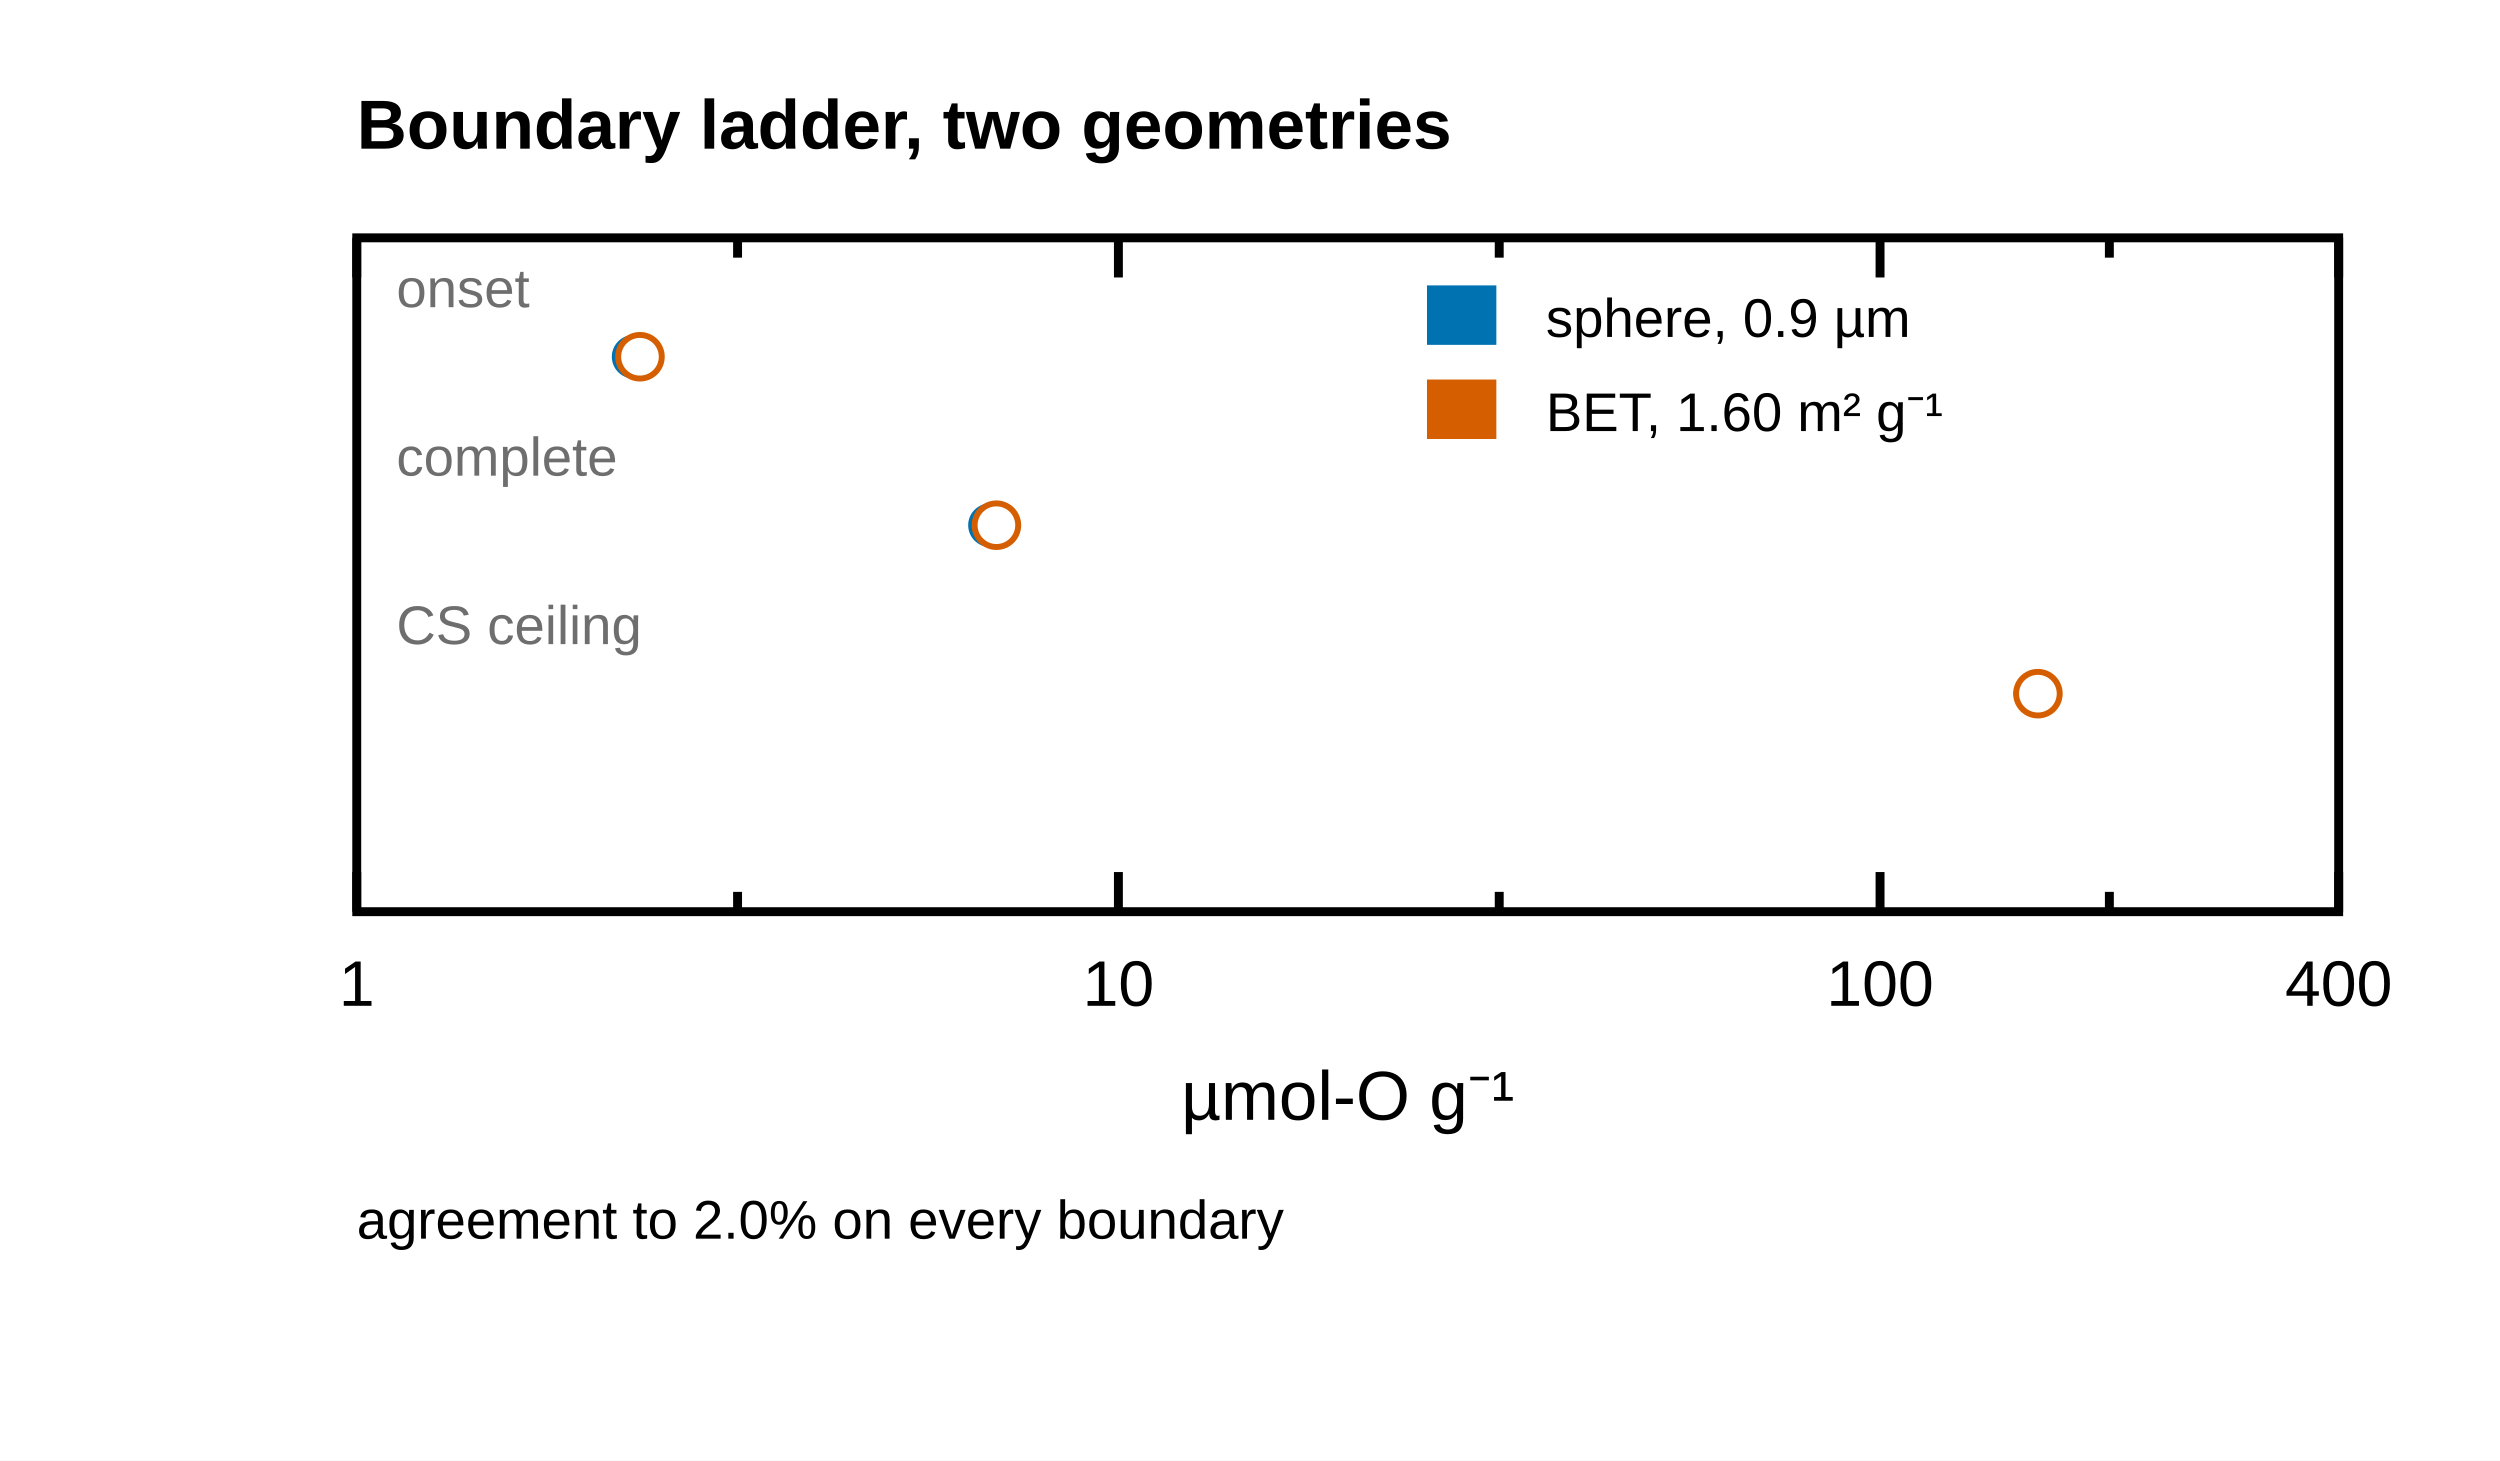
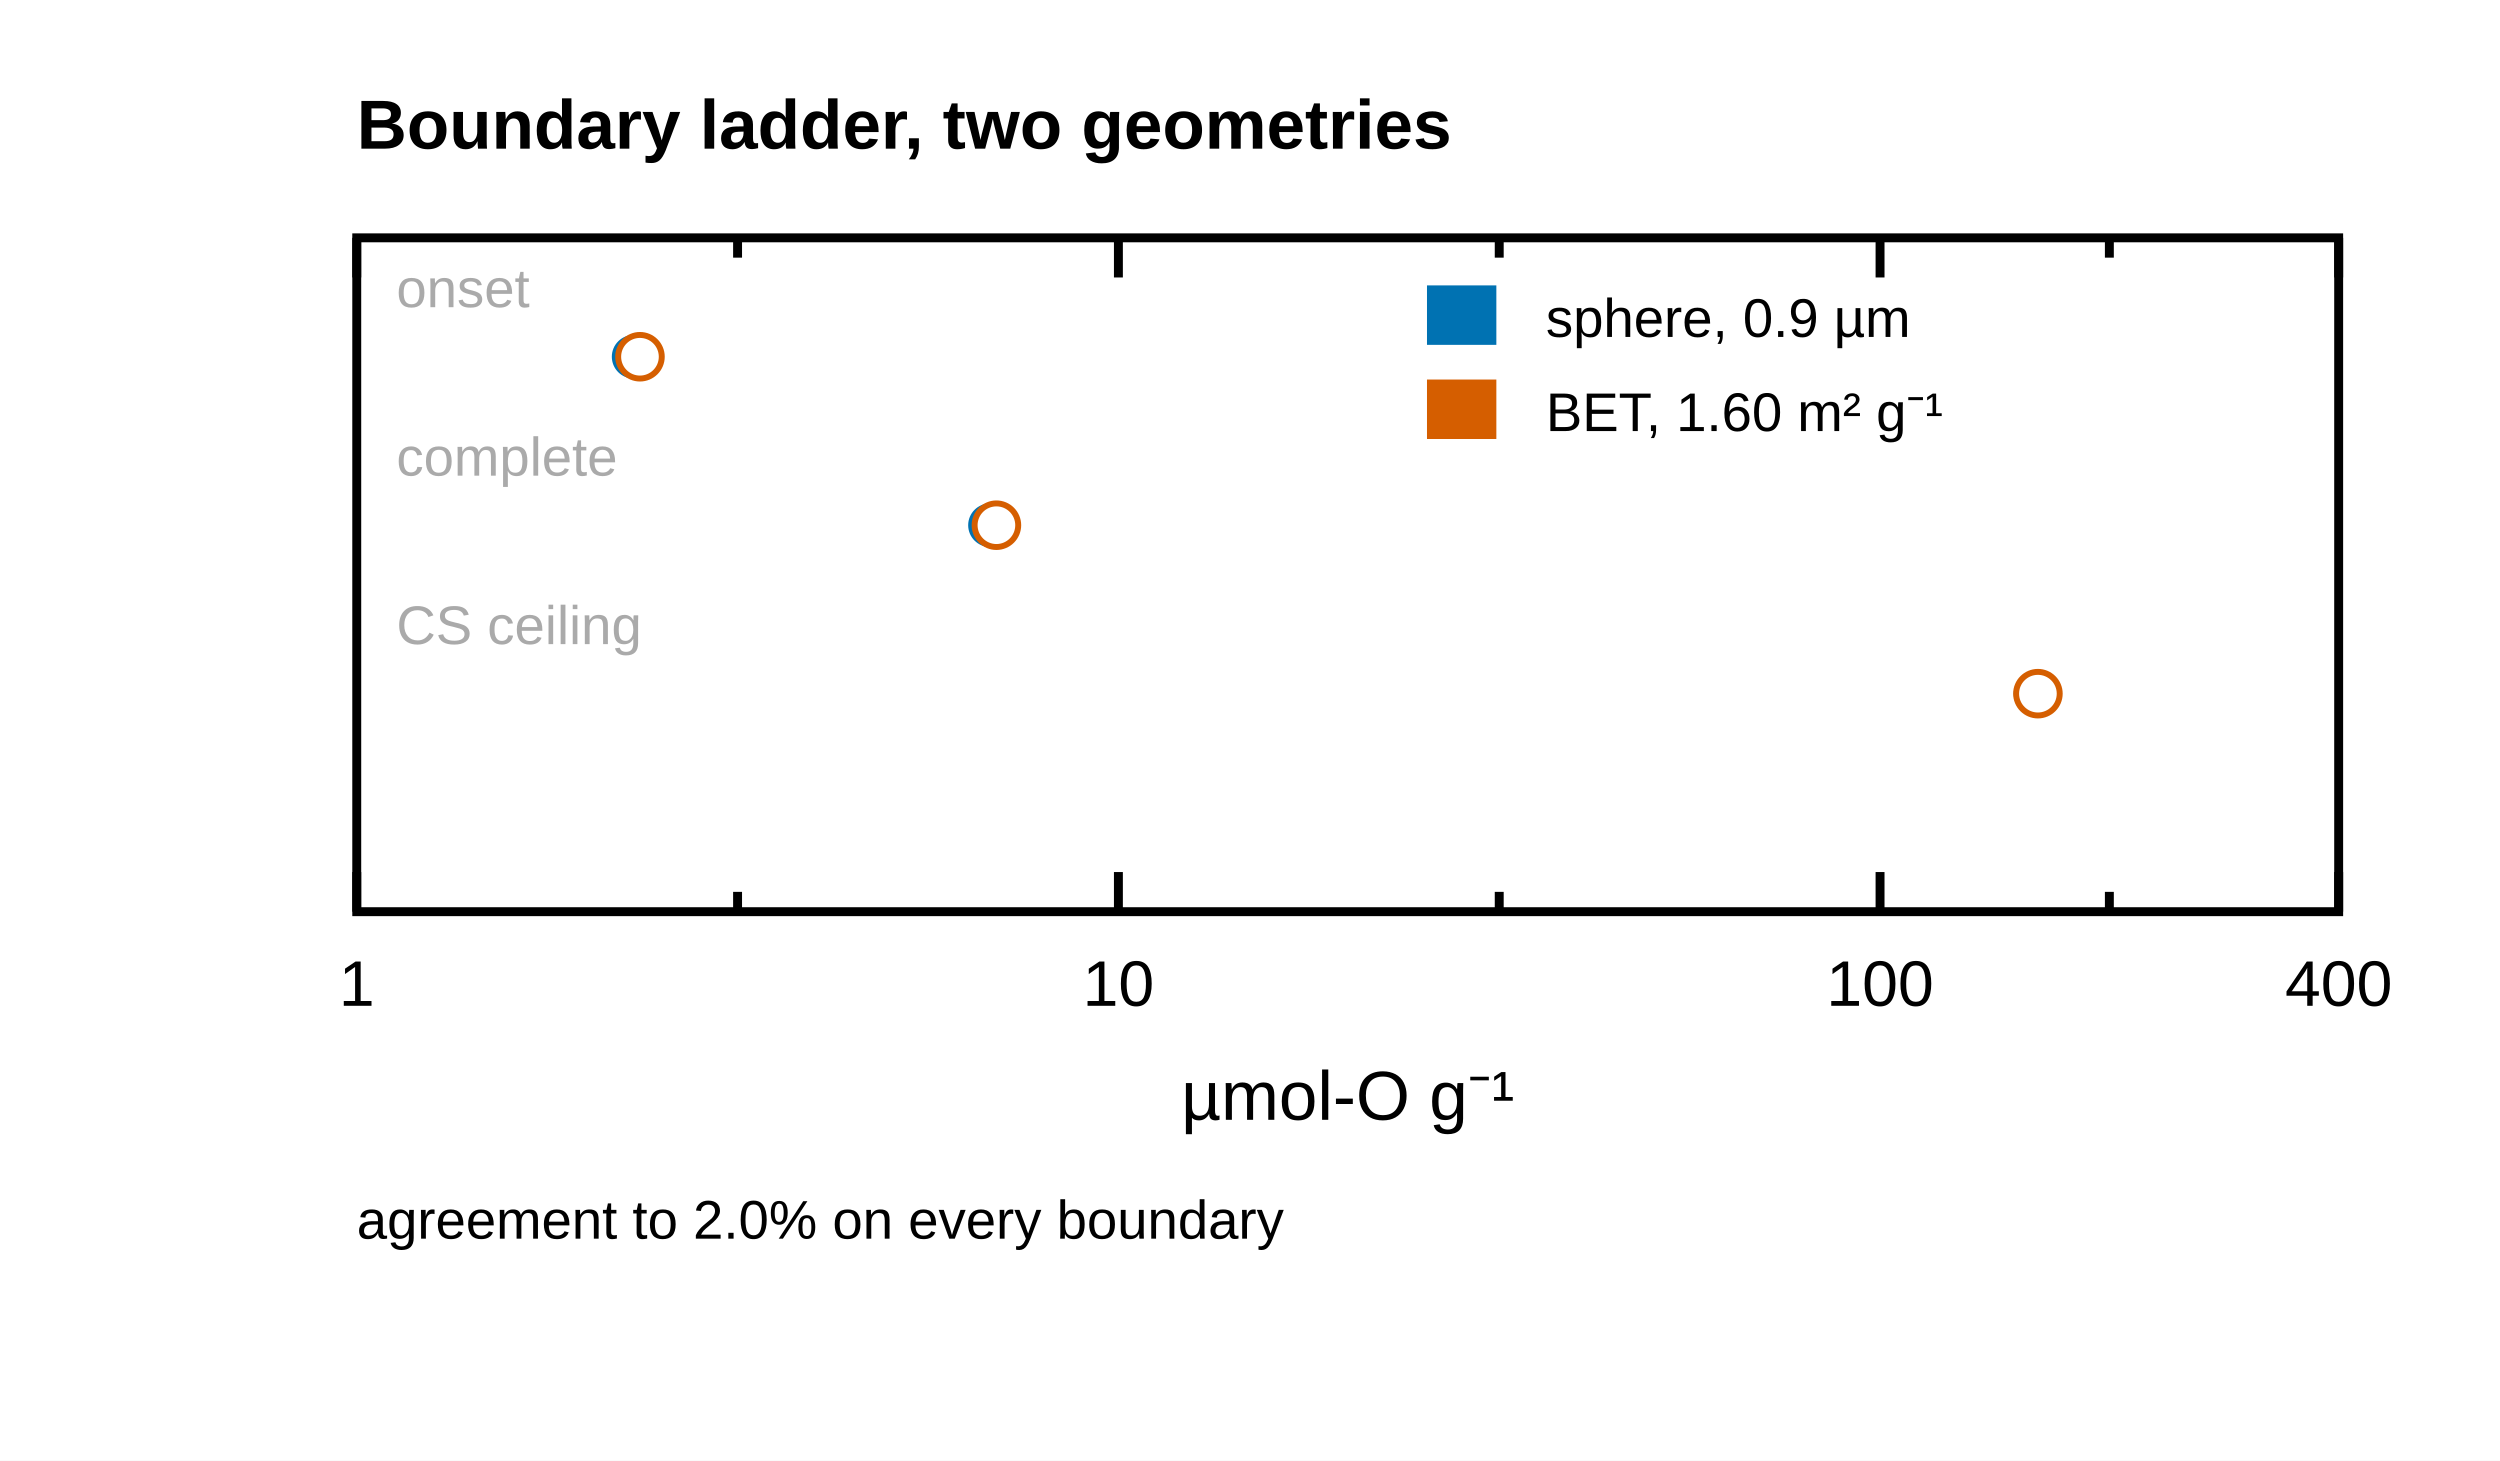
- <svg xmlns="http://www.w3.org/2000/svg" width="89mm" height="52mm" viewBox="0 0 252.28 147.4" data-width-mm="89" data-height-mm="52">
+ <svg xmlns="http://www.w3.org/2000/svg" width="89mm" height="52mm" viewBox="0 0 252.28 147.4" data-width-mm="89" data-height-mm="52" data-kind="plate">
  <rect x="0" y="0" width="252.28" height="147.4" fill="#FFFFFF" />
  <text x="36" y="15" font-family="Arial, Helvetica, sans-serif" font-size="7" font-weight="bold" fill="#000000">Boundary ladder, two geometries</text>
-   <line x1="63.94" y1="36" x2="64.58" y2="36" stroke="#6E6E6E" stroke-width="0.8" />
+   <line x1="63.94" y1="36" x2="64.58" y2="36" stroke="#AAAAAA" stroke-width="0.8" />
  <circle cx="63.94" cy="36" r="2.2" fill="#0072B2" />
  <circle cx="64.58" cy="36" r="2.2" fill="#FFFFFF" stroke="#D55E00" stroke-width="0.6" />
-   <text x="40" y="31" font-family="Arial, Helvetica, sans-serif" font-size="5.5" fill="#6E6E6E">onset</text>
-   <line x1="99.9" y1="53" x2="100.55" y2="53" stroke="#6E6E6E" stroke-width="0.8" />
+   <text x="40" y="31" font-family="Arial, Helvetica, sans-serif" font-size="5.5" fill="#AAAAAA">onset</text>
+   <line x1="99.9" y1="53" x2="100.55" y2="53" stroke="#AAAAAA" stroke-width="0.8" />
  <circle cx="99.9" cy="53" r="2.2" fill="#0072B2" />
  <circle cx="100.55" cy="53" r="2.2" fill="#FFFFFF" stroke="#D55E00" stroke-width="0.6" />
-   <text x="40" y="48" font-family="Arial, Helvetica, sans-serif" font-size="5.5" fill="#6E6E6E">complete</text>
-   <line x1="205.41" y1="70" x2="205.65" y2="70" stroke="#6E6E6E" stroke-width="0.8" />
+   <text x="40" y="48" font-family="Arial, Helvetica, sans-serif" font-size="5.5" fill="#AAAAAA">complete</text>
+   <line x1="205.41" y1="70" x2="205.65" y2="70" stroke="#AAAAAA" stroke-width="0.8" />
  <circle cx="205.41" cy="70" r="2.2" fill="#0072B2" />
  <circle cx="205.65" cy="70" r="2.2" fill="#FFFFFF" stroke="#D55E00" stroke-width="0.6" />
-   <text x="40" y="65" font-family="Arial, Helvetica, sans-serif" font-size="5.5" fill="#6E6E6E">CS ceiling</text>
+   <text x="40" y="65" font-family="Arial, Helvetica, sans-serif" font-size="5.5" fill="#AAAAAA">CS ceiling</text>
  <rect x="36" y="24" width="200" height="68" fill="none" stroke="#000000" stroke-width="0.9" />
  <line x1="36" y1="92" x2="36" y2="88" stroke="#000000" stroke-width="0.9" />
  <line x1="36" y1="24" x2="36" y2="28" stroke="#000000" stroke-width="0.9" />
  <text x="36" y="101.5" font-family="Arial, Helvetica, sans-serif" font-size="6.5" text-anchor="middle" fill="#000000">1</text>
  <line x1="112.86" y1="92" x2="112.86" y2="88" stroke="#000000" stroke-width="0.9" />
  <line x1="112.86" y1="24" x2="112.86" y2="28" stroke="#000000" stroke-width="0.9" />
  <text x="112.86" y="101.5" font-family="Arial, Helvetica, sans-serif" font-size="6.5" text-anchor="middle" fill="#000000">10</text>
  <line x1="189.72" y1="92" x2="189.72" y2="88" stroke="#000000" stroke-width="0.9" />
  <line x1="189.72" y1="24" x2="189.72" y2="28" stroke="#000000" stroke-width="0.9" />
  <text x="189.72" y="101.5" font-family="Arial, Helvetica, sans-serif" font-size="6.5" text-anchor="middle" fill="#000000">100</text>
  <line x1="236" y1="92" x2="236" y2="88" stroke="#000000" stroke-width="0.9" />
  <line x1="236" y1="24" x2="236" y2="28" stroke="#000000" stroke-width="0.9" />
  <text x="236" y="101.5" font-family="Arial, Helvetica, sans-serif" font-size="6.5" text-anchor="middle" fill="#000000">400</text>
  <line x1="74.43" y1="92" x2="74.43" y2="90" stroke="#000000" stroke-width="0.9" />
  <line x1="74.43" y1="24" x2="74.43" y2="26" stroke="#000000" stroke-width="0.9" />
  <line x1="151.29" y1="92" x2="151.29" y2="90" stroke="#000000" stroke-width="0.9" />
  <line x1="151.29" y1="24" x2="151.29" y2="26" stroke="#000000" stroke-width="0.9" />
  <line x1="212.86" y1="92" x2="212.86" y2="90" stroke="#000000" stroke-width="0.9" />
  <line x1="212.86" y1="24" x2="212.86" y2="26" stroke="#000000" stroke-width="0.9" />
  <text x="136" y="113" font-family="Arial, Helvetica, sans-serif" font-size="7" text-anchor="middle" fill="#000000">µmol-O g⁻¹</text>
  <rect x="144" y="28.8" width="7" height="6" fill="#0072B2" />
  <text x="156" y="34" font-family="Arial, Helvetica, sans-serif" font-size="5.5" fill="#000000">sphere, 0.9 µm</text>
  <rect x="144" y="38.3" width="7" height="6" fill="#D55E00" />
  <text x="156" y="43.5" font-family="Arial, Helvetica, sans-serif" font-size="5.5" fill="#000000">BET, 1.60 m² g⁻¹</text>
  <text x="36" y="125" font-family="Arial, Helvetica, sans-serif" font-size="5.5" fill="#000000">agreement to 2.0% on every boundary</text>
</svg>
